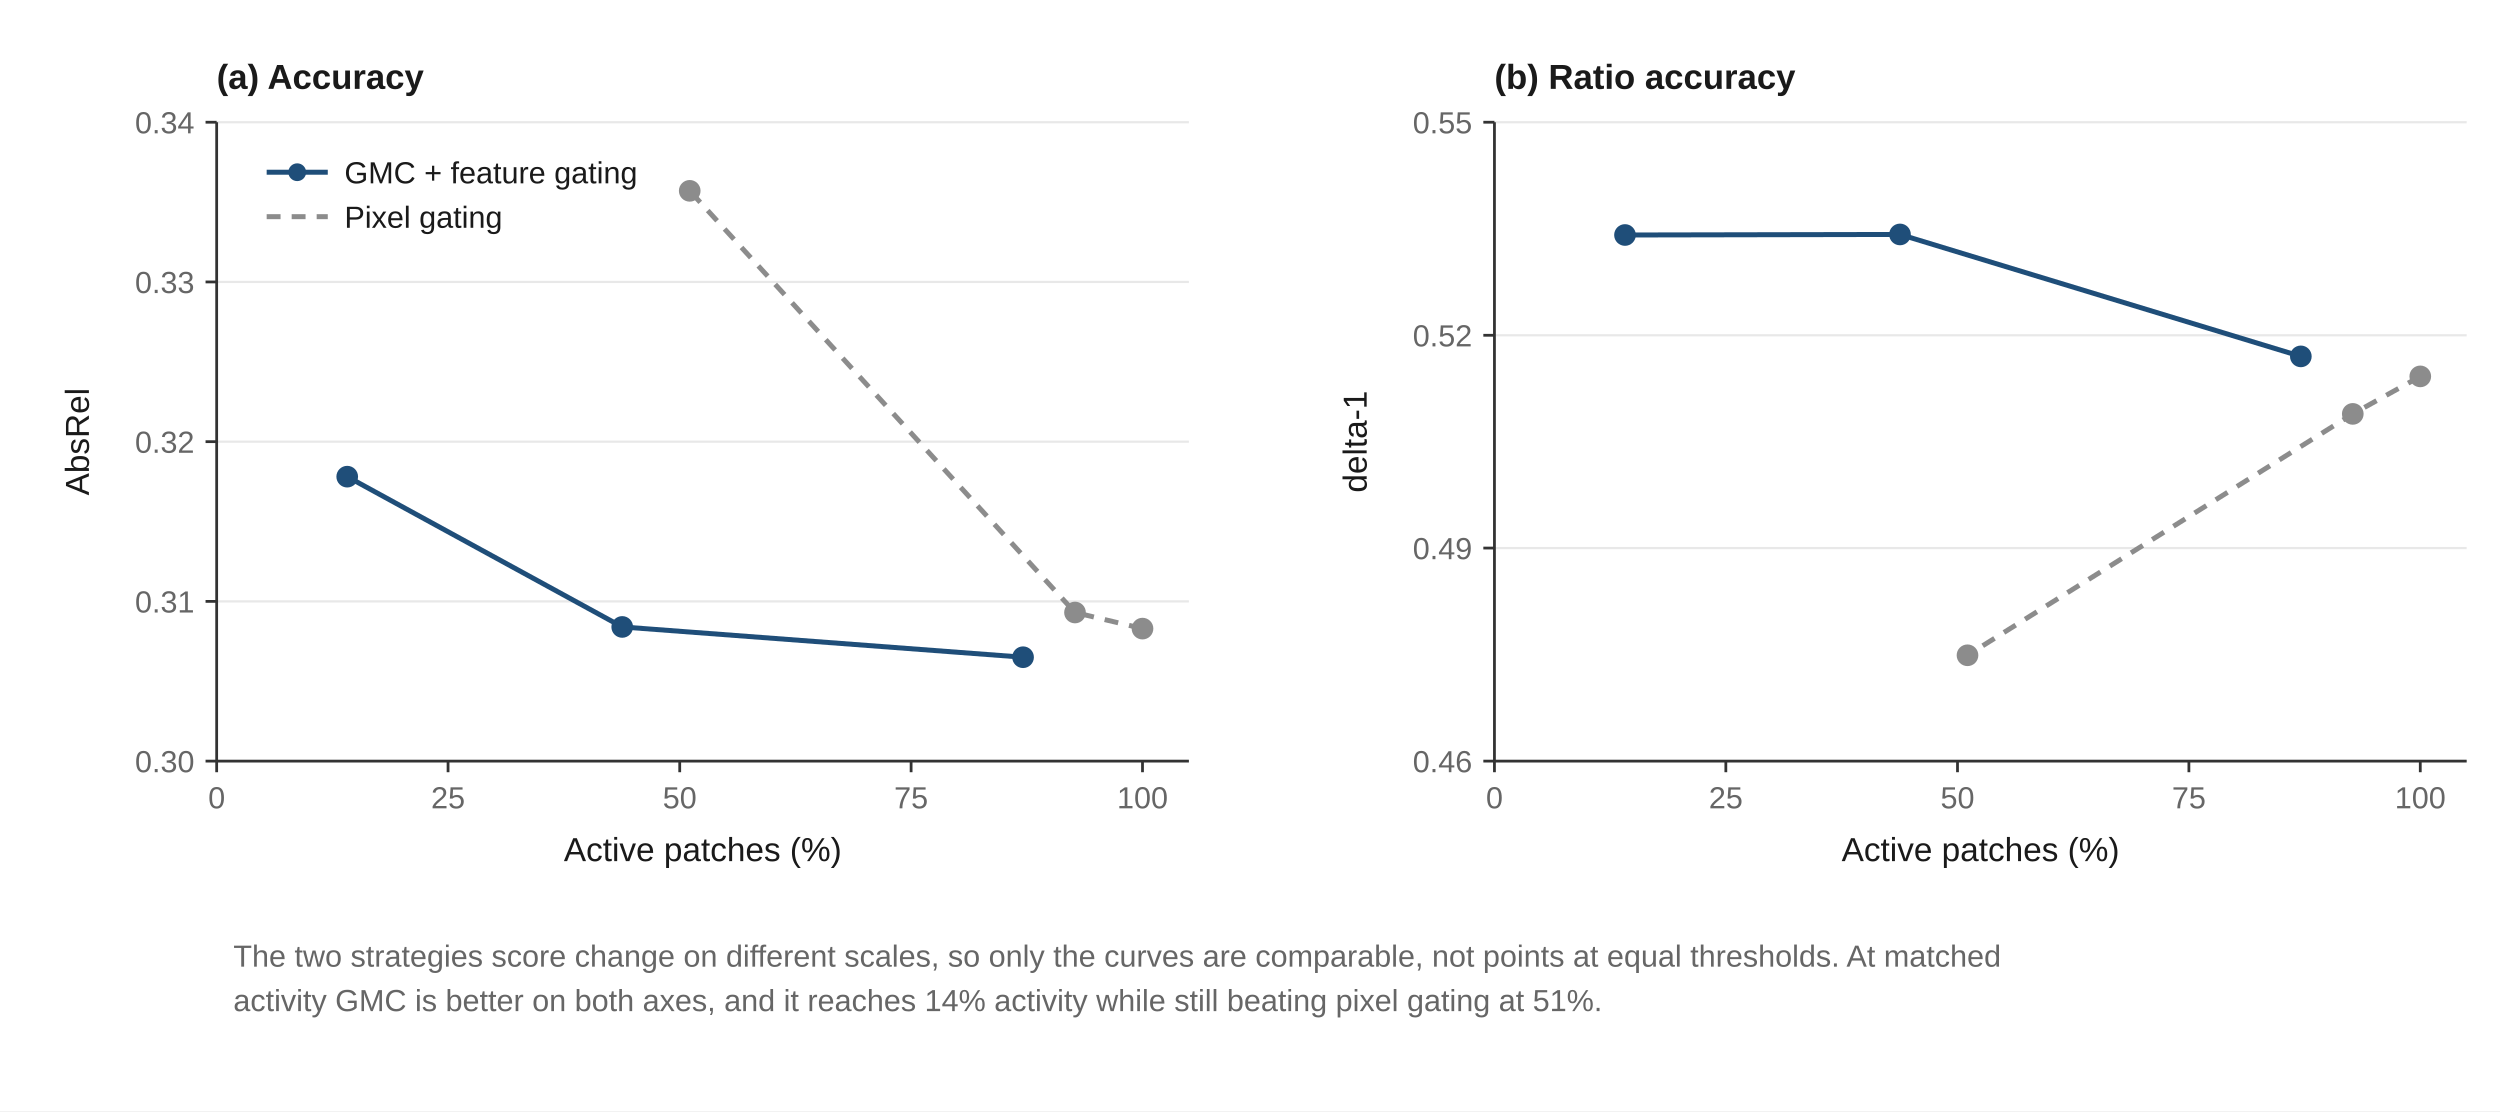
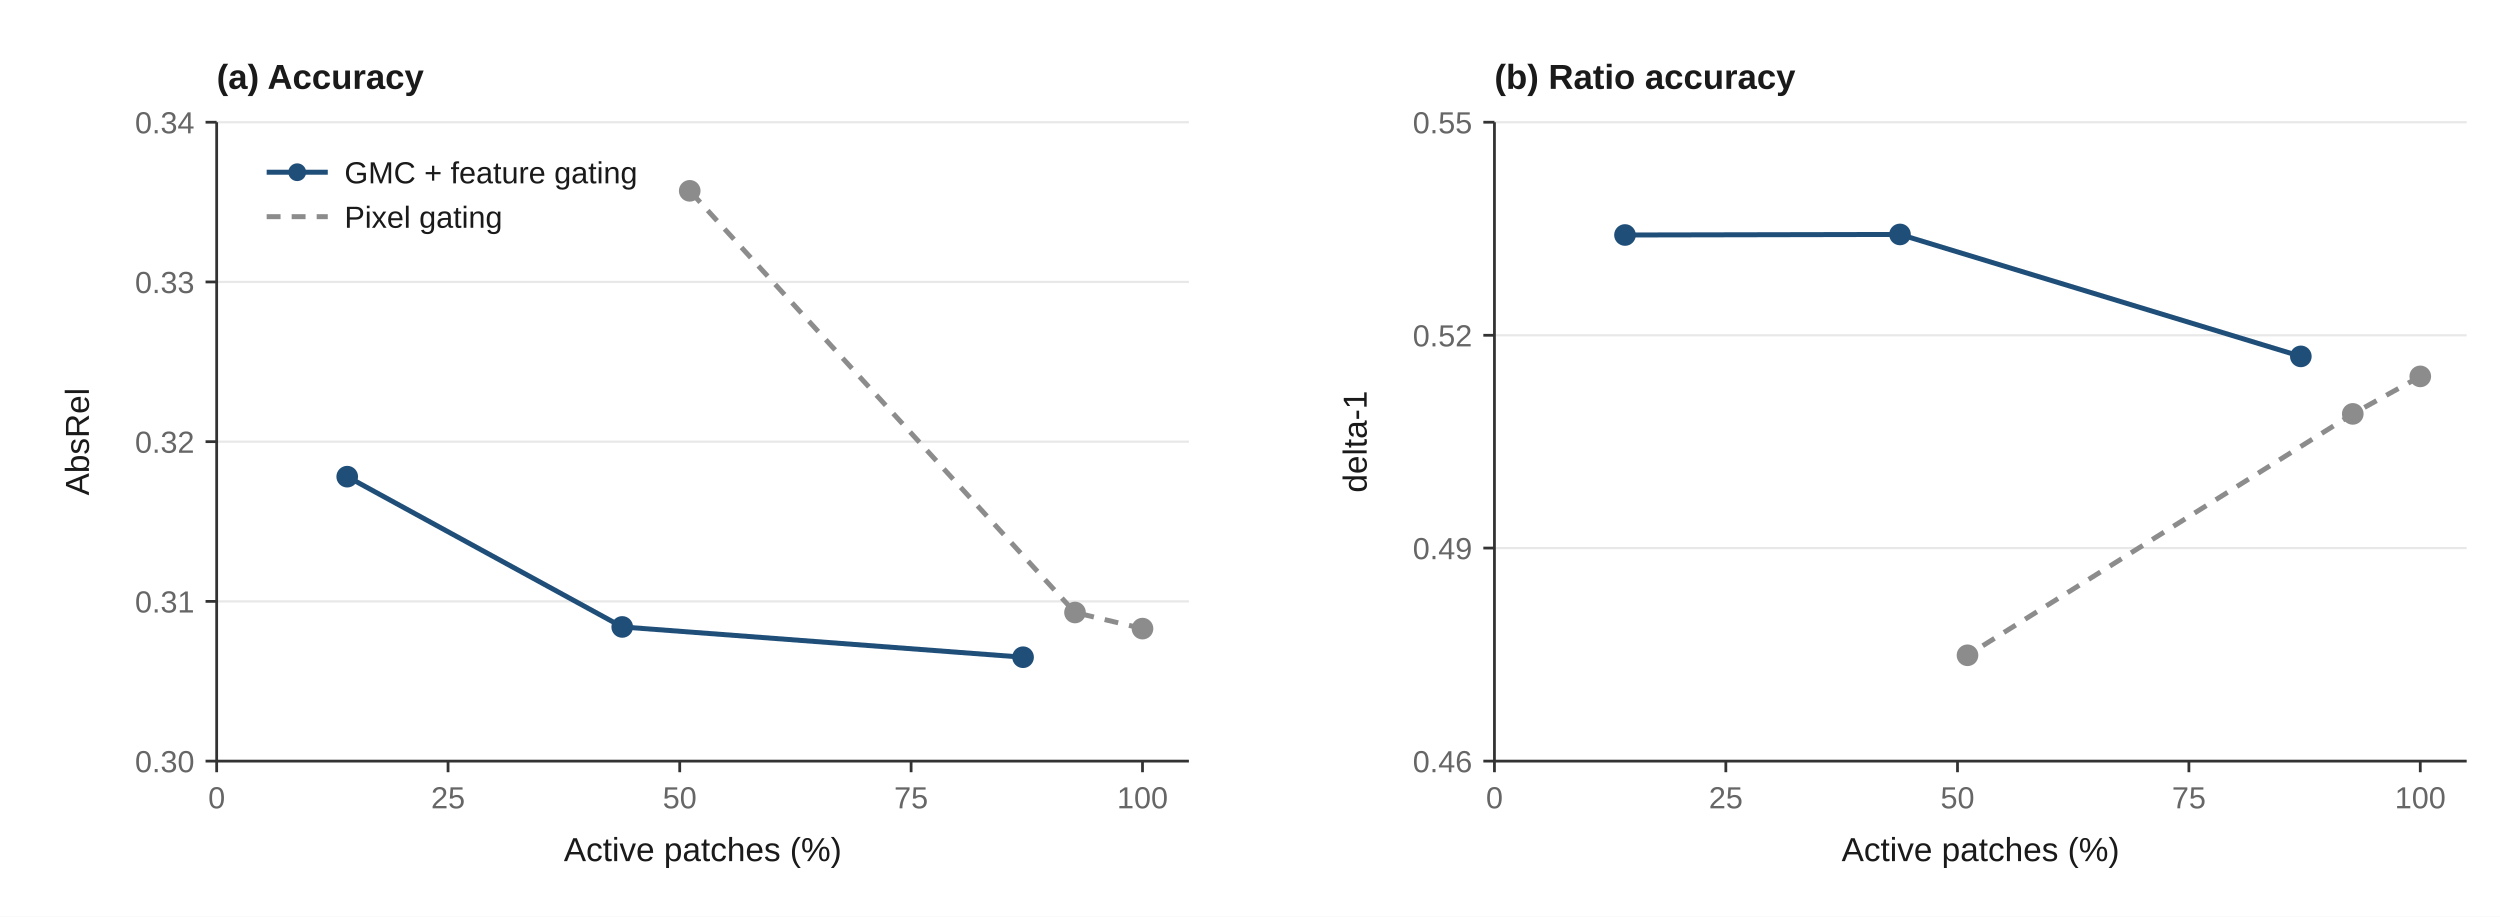
- <svg xmlns="http://www.w3.org/2000/svg" viewBox="0 0 900 400" width="900" height="400" font-family="Arial, Helvetica, sans-serif">
-   <rect width="900" height="400" fill="#ffffff" />
+ <svg xmlns="http://www.w3.org/2000/svg" viewBox="0 0 900 330" width="900" height="330" font-family="Arial, Helvetica, sans-serif">
+   <rect width="900" height="330" fill="#ffffff" />
  <line x1="78" y1="274.0" x2="428" y2="274.0" stroke="#e8e8e8" stroke-width="0.8" />
  <line x1="78" y1="216.5" x2="428" y2="216.5" stroke="#e8e8e8" stroke-width="0.8" />
  <line x1="78" y1="159.0" x2="428" y2="159.0" stroke="#e8e8e8" stroke-width="0.8" />
  <line x1="78" y1="101.5" x2="428" y2="101.5" stroke="#e8e8e8" stroke-width="0.8" />
  <line x1="78" y1="44.0" x2="428" y2="44.0" stroke="#e8e8e8" stroke-width="0.8" />
  <line x1="78" y1="274" x2="428" y2="274" stroke="#333333" stroke-width="1" />
  <line x1="78" y1="44" x2="78" y2="274" stroke="#333333" stroke-width="1" />
  <line x1="78.0" y1="274" x2="78.0" y2="278" stroke="#333333" stroke-width="1" />
  <text x="78.0" y="291.0" font-size="11" fill="#666666" text-anchor="middle" font-weight="normal" font-style="normal">0</text>
  <line x1="161.3" y1="274" x2="161.3" y2="278" stroke="#333333" stroke-width="1" />
  <text x="161.3" y="291.0" font-size="11" fill="#666666" text-anchor="middle" font-weight="normal" font-style="normal">25</text>
  <line x1="244.7" y1="274" x2="244.7" y2="278" stroke="#333333" stroke-width="1" />
  <text x="244.7" y="291.0" font-size="11" fill="#666666" text-anchor="middle" font-weight="normal" font-style="normal">50</text>
  <line x1="328.0" y1="274" x2="328.0" y2="278" stroke="#333333" stroke-width="1" />
  <text x="328.0" y="291.0" font-size="11" fill="#666666" text-anchor="middle" font-weight="normal" font-style="normal">75</text>
  <line x1="411.3" y1="274" x2="411.3" y2="278" stroke="#333333" stroke-width="1" />
  <text x="411.3" y="291.0" font-size="11" fill="#666666" text-anchor="middle" font-weight="normal" font-style="normal">100</text>
  <line x1="74" y1="274.0" x2="78" y2="274.0" stroke="#333333" stroke-width="1" />
  <text x="70.0" y="278.0" font-size="11" fill="#666666" text-anchor="end" font-weight="normal" font-style="normal">0.30</text>
  <line x1="74" y1="216.5" x2="78" y2="216.5" stroke="#333333" stroke-width="1" />
  <text x="70.0" y="220.5" font-size="11" fill="#666666" text-anchor="end" font-weight="normal" font-style="normal">0.31</text>
  <line x1="74" y1="159.0" x2="78" y2="159.0" stroke="#333333" stroke-width="1" />
  <text x="70.0" y="163.0" font-size="11" fill="#666666" text-anchor="end" font-weight="normal" font-style="normal">0.32</text>
  <line x1="74" y1="101.5" x2="78" y2="101.5" stroke="#333333" stroke-width="1" />
  <text x="70.0" y="105.5" font-size="11" fill="#666666" text-anchor="end" font-weight="normal" font-style="normal">0.33</text>
  <line x1="74" y1="44.0" x2="78" y2="44.0" stroke="#333333" stroke-width="1" />
  <text x="70.0" y="48.0" font-size="11" fill="#666666" text-anchor="end" font-weight="normal" font-style="normal">0.34</text>
  <text x="253.0" y="310.0" font-size="12" fill="#1a1a1a" text-anchor="middle" font-weight="normal" font-style="normal">Active patches (%)</text>
  <text x="32.0" y="159.0" font-size="12" fill="#1a1a1a" text-anchor="middle" font-weight="normal" font-style="normal" transform="rotate(-90 32 159.0)">AbsRel</text>
  <text x="78.0" y="32.0" font-size="12.5" fill="#1a1a1a" text-anchor="start" font-weight="bold" font-style="normal">(a) Accuracy</text>
  <polyline points="411.3,226.3 387.0,220.5 248.3,68.7" fill="none" stroke="#8c8c8c" stroke-width="1.8" stroke-dasharray="5 4" />
  <circle cx="411.3" cy="226.3" r="3.2" fill="#8c8c8c" stroke="#8c8c8c" stroke-width="1.4" />
  <circle cx="387.0" cy="220.5" r="3.2" fill="#8c8c8c" stroke="#8c8c8c" stroke-width="1.4" />
  <circle cx="248.3" cy="68.7" r="3.2" fill="#8c8c8c" stroke="#8c8c8c" stroke-width="1.4" />
  <polyline points="368.3,236.6 224.0,225.7 125.0,171.6" fill="none" stroke="#1f4e79" stroke-width="1.8" />
  <circle cx="368.3" cy="236.6" r="3.2" fill="#1f4e79" stroke="#1f4e79" stroke-width="1.4" />
  <circle cx="224.0" cy="225.7" r="3.2" fill="#1f4e79" stroke="#1f4e79" stroke-width="1.4" />
  <circle cx="125.0" cy="171.6" r="3.2" fill="#1f4e79" stroke="#1f4e79" stroke-width="1.4" />
  <line x1="538" y1="274.0" x2="888" y2="274.0" stroke="#e8e8e8" stroke-width="0.8" />
  <line x1="538" y1="197.3" x2="888" y2="197.3" stroke="#e8e8e8" stroke-width="0.8" />
  <line x1="538" y1="120.7" x2="888" y2="120.7" stroke="#e8e8e8" stroke-width="0.8" />
  <line x1="538" y1="44.0" x2="888" y2="44.0" stroke="#e8e8e8" stroke-width="0.8" />
  <line x1="538" y1="274" x2="888" y2="274" stroke="#333333" stroke-width="1" />
  <line x1="538" y1="44" x2="538" y2="274" stroke="#333333" stroke-width="1" />
  <line x1="538.0" y1="274" x2="538.0" y2="278" stroke="#333333" stroke-width="1" />
  <text x="538.0" y="291.0" font-size="11" fill="#666666" text-anchor="middle" font-weight="normal" font-style="normal">0</text>
  <line x1="621.3" y1="274" x2="621.3" y2="278" stroke="#333333" stroke-width="1" />
  <text x="621.3" y="291.0" font-size="11" fill="#666666" text-anchor="middle" font-weight="normal" font-style="normal">25</text>
  <line x1="704.7" y1="274" x2="704.7" y2="278" stroke="#333333" stroke-width="1" />
  <text x="704.7" y="291.0" font-size="11" fill="#666666" text-anchor="middle" font-weight="normal" font-style="normal">50</text>
  <line x1="788.0" y1="274" x2="788.0" y2="278" stroke="#333333" stroke-width="1" />
  <text x="788.0" y="291.0" font-size="11" fill="#666666" text-anchor="middle" font-weight="normal" font-style="normal">75</text>
  <line x1="871.3" y1="274" x2="871.3" y2="278" stroke="#333333" stroke-width="1" />
  <text x="871.3" y="291.0" font-size="11" fill="#666666" text-anchor="middle" font-weight="normal" font-style="normal">100</text>
  <line x1="534" y1="274.0" x2="538" y2="274.0" stroke="#333333" stroke-width="1" />
  <text x="530.0" y="278.0" font-size="11" fill="#666666" text-anchor="end" font-weight="normal" font-style="normal">0.46</text>
  <line x1="534" y1="197.3" x2="538" y2="197.3" stroke="#333333" stroke-width="1" />
  <text x="530.0" y="201.3" font-size="11" fill="#666666" text-anchor="end" font-weight="normal" font-style="normal">0.49</text>
  <line x1="534" y1="120.7" x2="538" y2="120.7" stroke="#333333" stroke-width="1" />
  <text x="530.0" y="124.7" font-size="11" fill="#666666" text-anchor="end" font-weight="normal" font-style="normal">0.52</text>
  <line x1="534" y1="44.0" x2="538" y2="44.0" stroke="#333333" stroke-width="1" />
  <text x="530.0" y="48.0" font-size="11" fill="#666666" text-anchor="end" font-weight="normal" font-style="normal">0.55</text>
  <text x="713.0" y="310.0" font-size="12" fill="#1a1a1a" text-anchor="middle" font-weight="normal" font-style="normal">Active patches (%)</text>
  <text x="492.0" y="159.0" font-size="12" fill="#1a1a1a" text-anchor="middle" font-weight="normal" font-style="normal" transform="rotate(-90 492 159.0)">delta-1</text>
  <text x="538.0" y="32.0" font-size="12.5" fill="#1a1a1a" text-anchor="start" font-weight="bold" font-style="normal">(b) Ratio accuracy</text>
  <polyline points="871.3,135.5 847.0,149.0 708.3,235.9" fill="none" stroke="#8c8c8c" stroke-width="1.8" stroke-dasharray="5 4" />
  <circle cx="871.3" cy="135.5" r="3.2" fill="#8c8c8c" stroke="#8c8c8c" stroke-width="1.4" />
  <circle cx="847.0" cy="149.0" r="3.2" fill="#8c8c8c" stroke="#8c8c8c" stroke-width="1.4" />
  <circle cx="708.3" cy="235.9" r="3.2" fill="#8c8c8c" stroke="#8c8c8c" stroke-width="1.4" />
  <polyline points="828.3,128.3 684.0,84.4 585.0,84.6" fill="none" stroke="#1f4e79" stroke-width="1.8" />
  <circle cx="828.3" cy="128.3" r="3.2" fill="#1f4e79" stroke="#1f4e79" stroke-width="1.4" />
  <circle cx="684.0" cy="84.4" r="3.2" fill="#1f4e79" stroke="#1f4e79" stroke-width="1.4" />
  <circle cx="585.0" cy="84.6" r="3.2" fill="#1f4e79" stroke="#1f4e79" stroke-width="1.4" />
  <line x1="96" y1="62" x2="118" y2="62" stroke="#1f4e79" stroke-width="1.8" />
  <circle cx="107" cy="62" r="3.2" fill="#1f4e79" />
  <text x="124.0" y="66.0" font-size="11" fill="#1a1a1a" text-anchor="start" font-weight="normal" font-style="normal">GMC + feature gating</text>
  <line x1="96" y1="78" x2="118" y2="78" stroke="#8c8c8c" stroke-width="1.8" stroke-dasharray="5 4" />
  <text x="124.0" y="82.0" font-size="11" fill="#1a1a1a" text-anchor="start" font-weight="normal" font-style="normal">Pixel gating</text>
-   <text x="84.0" y="348.0" font-size="11" fill="#666666" text-anchor="start" font-weight="normal" font-style="normal">The two strategies score change on different scales, so only the curves are comparable, not points at equal thresholds. At matched</text>
-   <text x="84.0" y="364.0" font-size="11" fill="#666666" text-anchor="start" font-weight="normal" font-style="normal">activity GMC is better on both axes, and it reaches 14% activity while still beating pixel gating at 51%.</text>
</svg>
